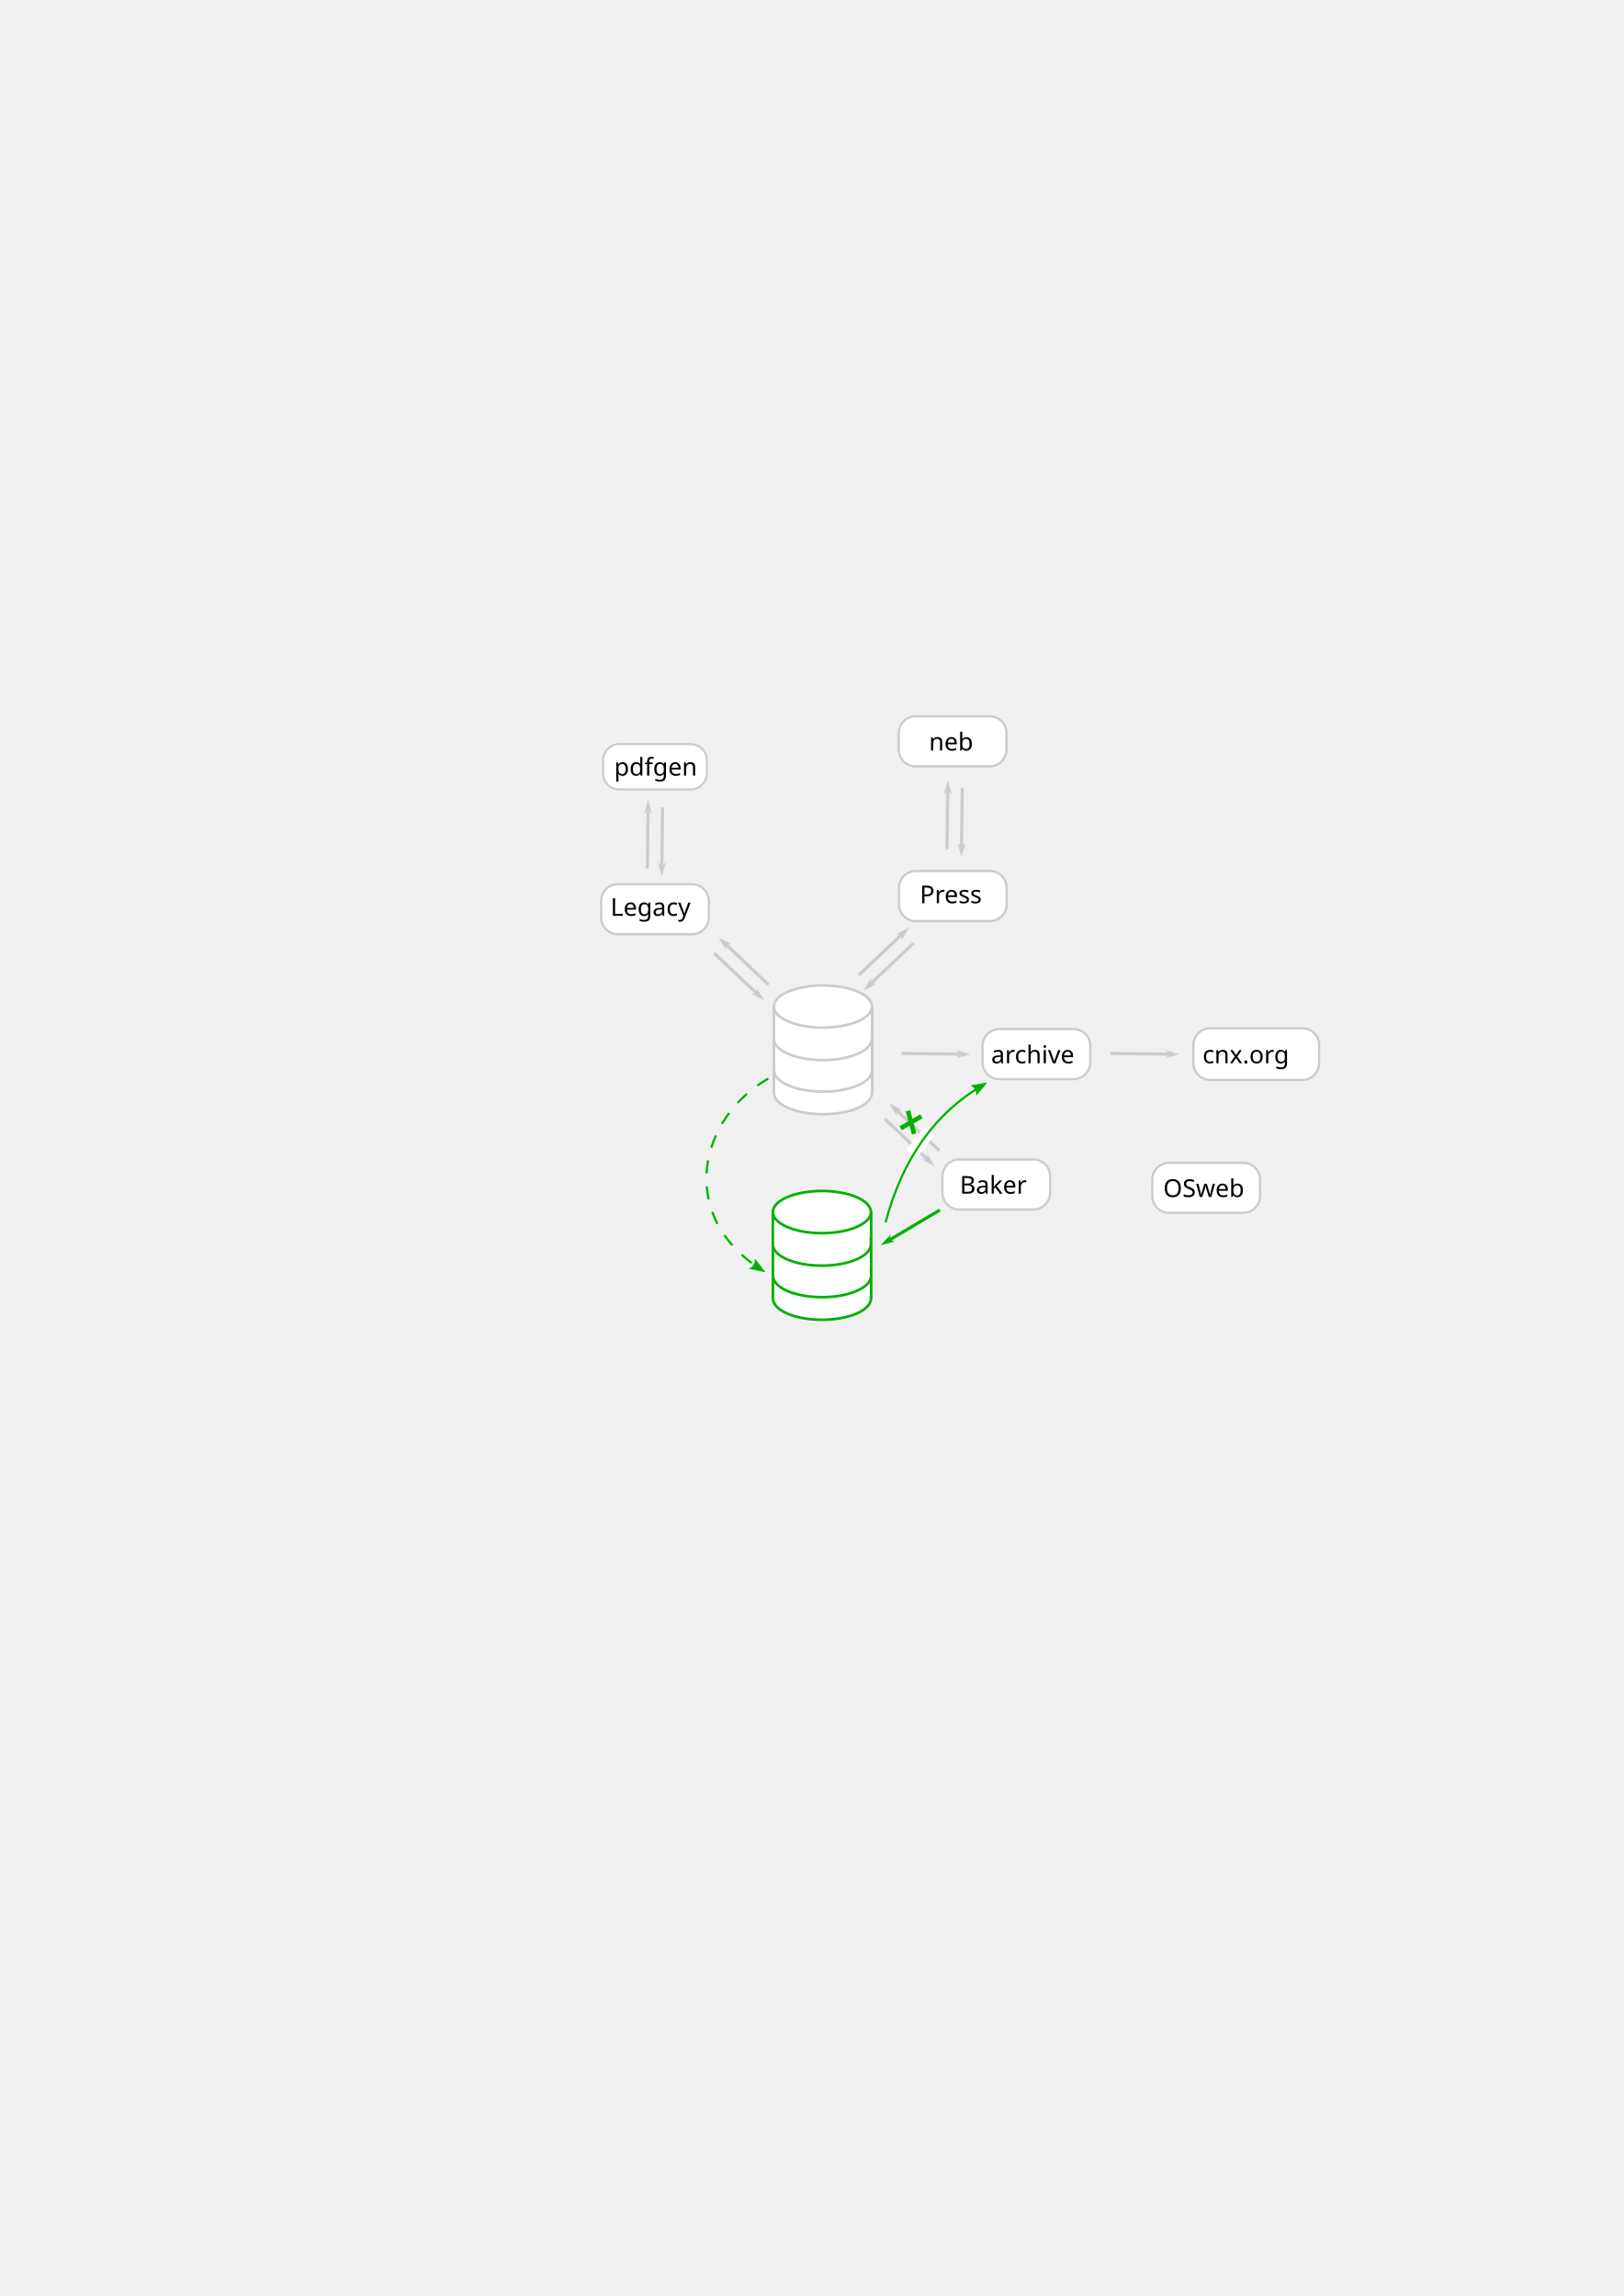
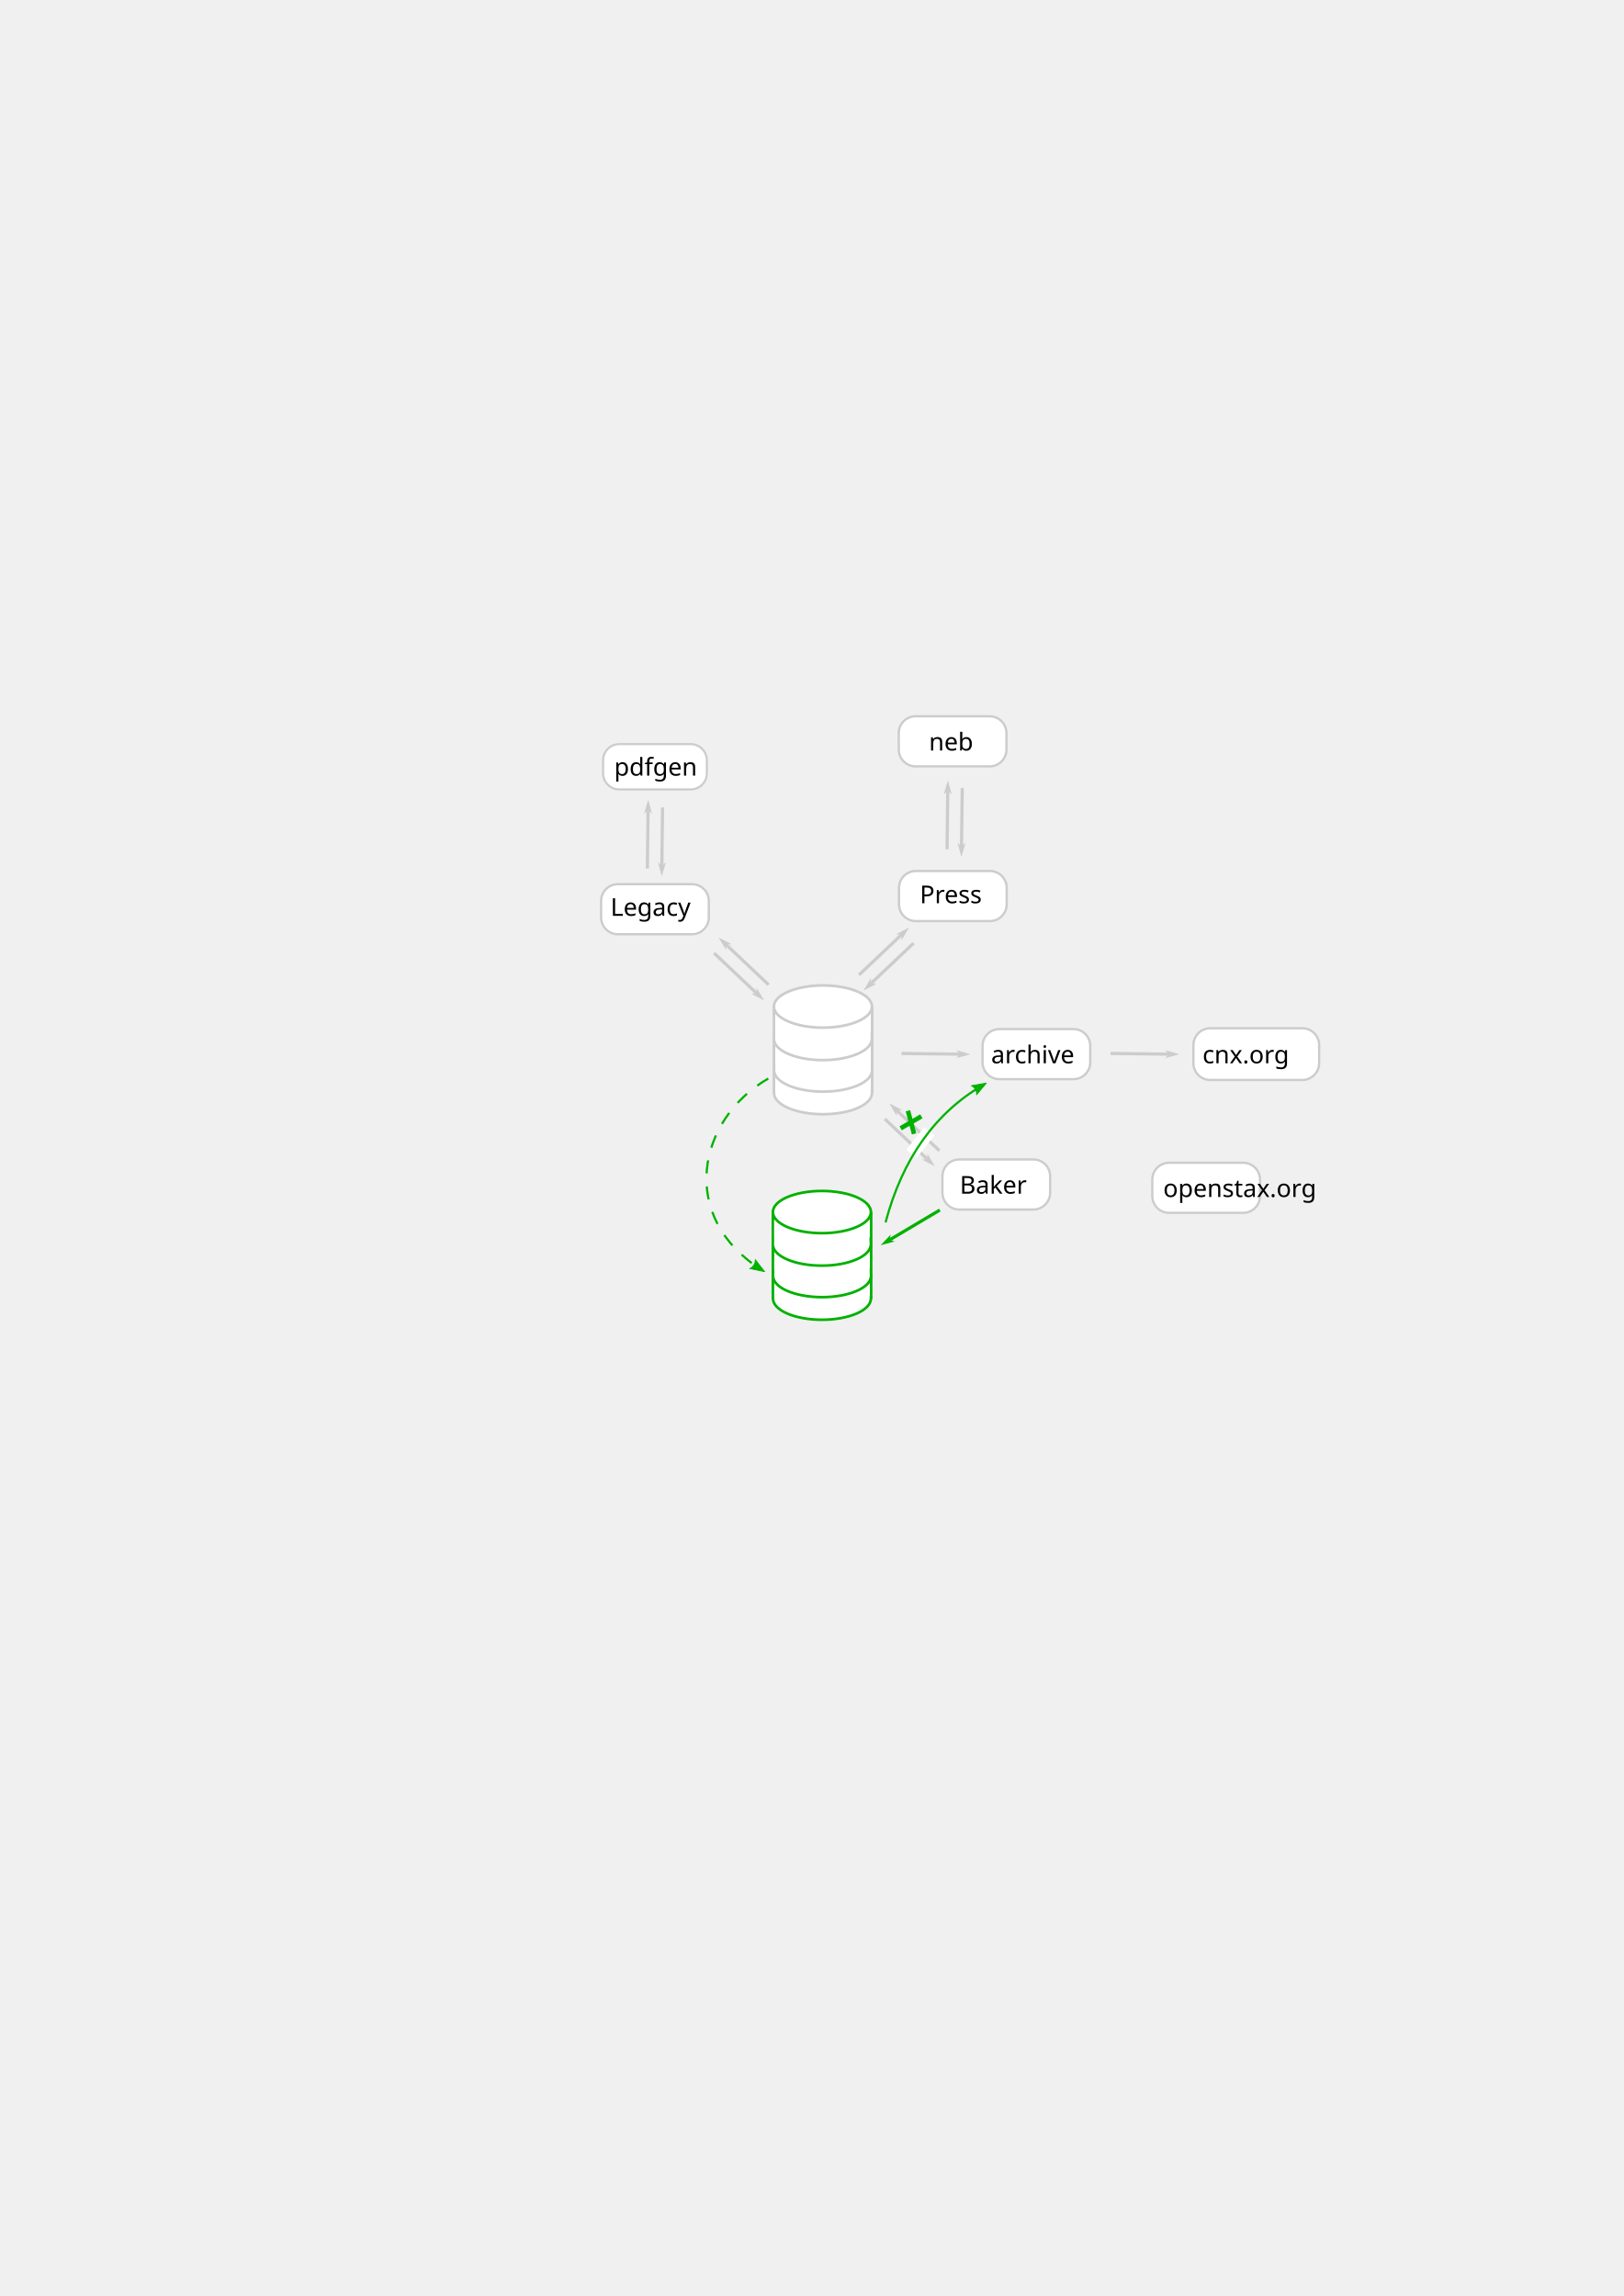
<svg xmlns="http://www.w3.org/2000/svg" width="210mm" height="297mm" viewBox="0 0 744.094 1052.362" id="svg5309" version="1.1">
  <defs id="defs5311">
    <marker orient="auto" refY="0" refX="0" id="Arrow1Sstart-0-8-9" style="overflow:visible">
      <path id="path4426-3-7-1" d="M 0,0 5,-5 -12.5,0 5,5 0,0 Z" style="fill:#cccccc;fill-opacity:1;fill-rule:evenodd;stroke:#cccccc;stroke-width:1pt;stroke-opacity:1" transform="matrix(0.2,0,0,0.2,1.2,0)" />
    </marker>
    <marker orient="auto" refY="0" refX="0" id="Arrow1Sstart-34-9-2" style="overflow:visible">
      <path id="path4426-9-20-7" d="M 0,0 5,-5 -12.5,0 5,5 0,0 Z" style="fill:#cccccc;fill-opacity:1;fill-rule:evenodd;stroke:#cccccc;stroke-width:1pt;stroke-opacity:1" transform="matrix(0.2,0,0,0.2,1.2,0)" />
    </marker>
    <marker orient="auto" refY="0" refX="0" id="Arrow1Sstart-0-0-2-0" style="overflow:visible">
      <path id="path4426-3-0-3-9" d="M 0,0 5,-5 -12.5,0 5,5 0,0 Z" style="fill:#cccccc;fill-opacity:1;fill-rule:evenodd;stroke:#cccccc;stroke-width:1pt;stroke-opacity:1" transform="matrix(0.2,0,0,0.2,1.2,0)" />
    </marker>
    <marker orient="auto" refY="0" refX="0" id="Arrow1Sstart-34-5-75-3" style="overflow:visible">
      <path id="path4426-9-2-9-6" d="M 0,0 5,-5 -12.5,0 5,5 0,0 Z" style="fill:#cccccc;fill-opacity:1;fill-rule:evenodd;stroke:#cccccc;stroke-width:1pt;stroke-opacity:1" transform="matrix(0.2,0,0,0.2,1.2,0)" />
    </marker>
    <marker orient="auto" refY="0" refX="0" id="Arrow1Sstart-0-0-4-2-0" style="overflow:visible">
      <path id="path4426-3-0-2-2-6" d="M 0,0 5,-5 -12.5,0 5,5 0,0 Z" style="fill:#cccccc;fill-opacity:1;fill-rule:evenodd;stroke:#cccccc;stroke-width:1pt;stroke-opacity:1" transform="matrix(0.2,0,0,0.2,1.2,0)" />
    </marker>
    <marker orient="auto" refY="0" refX="0" id="Arrow1Sstart-34-5-3-89-26" style="overflow:visible">
      <path id="path4426-9-2-8-7-18" d="M 0,0 5,-5 -12.5,0 5,5 0,0 Z" style="fill:#cccccc;fill-opacity:1;fill-rule:evenodd;stroke:#cccccc;stroke-width:1pt;stroke-opacity:1" transform="matrix(0.2,0,0,0.2,1.2,0)" />
    </marker>
    <marker orient="auto" refY="0" refX="0" id="Arrow1Sstart-2-36-7" style="overflow:visible">
      <path id="path4426-23-1-92" d="M 0,0 5,-5 -12.5,0 5,5 0,0 Z" style="fill:#cccccc;fill-opacity:1;fill-rule:evenodd;stroke:#cccccc;stroke-width:1pt;stroke-opacity:1" transform="matrix(0.2,0,0,0.2,1.2,0)" />
    </marker>
    <marker orient="auto" refY="0" refX="0" id="Arrow1Sstart-0-08-2-02" style="overflow:visible">
      <path id="path4426-3-9-93-3" d="M 0,0 5,-5 -12.5,0 5,5 0,0 Z" style="fill:#cccccc;fill-opacity:1;fill-rule:evenodd;stroke:#cccccc;stroke-width:1pt;stroke-opacity:1" transform="matrix(0.2,0,0,0.2,1.2,0)" />
    </marker>
    <marker orient="auto" refY="0" refX="0" id="Arrow1Sstart-34-5-3-3-19-7" style="overflow:visible">
      <path id="path4426-9-2-8-4-4-59" d="M 0,0 5,-5 -12.5,0 5,5 0,0 Z" style="fill:#cccccc;fill-opacity:1;fill-rule:evenodd;stroke:#cccccc;stroke-width:1pt;stroke-opacity:1" transform="matrix(0.2,0,0,0.2,1.2,0)" />
    </marker>
    <marker orient="auto" refY="0" refX="0" id="Arrow1Sstart-34-5-2-7-2" style="overflow:visible">
      <path id="path4426-9-2-4-8-2" d="M 0,0 5,-5 -12.5,0 5,5 0,0 Z" style="fill:#cccccc;fill-opacity:1;fill-rule:evenodd;stroke:#cccccc;stroke-width:1pt;stroke-opacity:1" transform="matrix(0.2,0,0,0.2,1.2,0)" />
    </marker>
    <marker orient="auto" refY="0" refX="0" id="Arrow1Sstart-0-0-4-5-4-8" style="overflow:visible">
      <path id="path4426-3-0-2-1-5-9" d="M 0,0 5,-5 -12.5,0 5,5 0,0 Z" style="fill:#cccccc;fill-opacity:1;fill-rule:evenodd;stroke:#cccccc;stroke-width:1pt;stroke-opacity:1" transform="matrix(0.2,0,0,0.2,1.2,0)" />
    </marker>
    <marker orient="auto" refY="0" refX="0" id="Arrow1Sstart-26" style="overflow:visible">
      <path id="path4426-1" d="M 0,0 5,-5 -12.5,0 5,5 0,0 Z" style="fill:#cccccc;fill-opacity:1;fill-rule:evenodd;stroke:#cccccc;stroke-width:1pt;stroke-opacity:1" transform="matrix(0.2,0,0,0.2,1.2,0)" />
    </marker>
    <marker orient="auto" refY="0" refX="0" id="Arrow1Sstart-0-8" style="overflow:visible">
      <path id="path4426-3-7" d="M 0,0 5,-5 -12.5,0 5,5 0,0 Z" style="fill:#cccccc;fill-opacity:1;fill-rule:evenodd;stroke:#cccccc;stroke-width:1pt;stroke-opacity:1" transform="matrix(0.2,0,0,0.2,1.2,0)" />
    </marker>
    <marker orient="auto" refY="0" refX="0" id="Arrow1Sstart-34-9" style="overflow:visible">
      <path id="path4426-9-20" d="M 0,0 5,-5 -12.5,0 5,5 0,0 Z" style="fill:#cccccc;fill-opacity:1;fill-rule:evenodd;stroke:#cccccc;stroke-width:1pt;stroke-opacity:1" transform="matrix(0.2,0,0,0.2,1.2,0)" />
    </marker>
    <marker orient="auto" refY="0" refX="0" id="Arrow1Sstart-0-0-2" style="overflow:visible">
      <path id="path4426-3-0-3" d="M 0,0 5,-5 -12.5,0 5,5 0,0 Z" style="fill:#cccccc;fill-opacity:1;fill-rule:evenodd;stroke:#cccccc;stroke-width:1pt;stroke-opacity:1" transform="matrix(0.2,0,0,0.2,1.2,0)" />
    </marker>
    <marker orient="auto" refY="0" refX="0" id="Arrow1Sstart-34-5-75" style="overflow:visible">
      <path id="path4426-9-2-9" d="M 0,0 5,-5 -12.5,0 5,5 0,0 Z" style="fill:#cccccc;fill-opacity:1;fill-rule:evenodd;stroke:#cccccc;stroke-width:1pt;stroke-opacity:1" transform="matrix(0.2,0,0,0.2,1.2,0)" />
    </marker>
    <marker orient="auto" refY="0" refX="0" id="Arrow1Sstart-0-0-4-2" style="overflow:visible">
      <path id="path4426-3-0-2-2" d="M 0,0 5,-5 -12.5,0 5,5 0,0 Z" style="fill:#cccccc;fill-opacity:1;fill-rule:evenodd;stroke:#cccccc;stroke-width:1pt;stroke-opacity:1" transform="matrix(0.2,0,0,0.2,1.2,0)" />
    </marker>
    <marker orient="auto" refY="0" refX="0" id="Arrow1Sstart-34-5-3-89" style="overflow:visible">
      <path id="path4426-9-2-8-7" d="M 0,0 5,-5 -12.5,0 5,5 0,0 Z" style="fill:#cccccc;fill-opacity:1;fill-rule:evenodd;stroke:#cccccc;stroke-width:1pt;stroke-opacity:1" transform="matrix(0.2,0,0,0.2,1.2,0)" />
    </marker>
    <marker orient="auto" refY="0" refX="0" id="Arrow1Sstart-2-36" style="overflow:visible">
      <path id="path4426-23-1" d="M 0,0 5,-5 -12.5,0 5,5 0,0 Z" style="fill:#cccccc;fill-opacity:1;fill-rule:evenodd;stroke:#cccccc;stroke-width:1pt;stroke-opacity:1" transform="matrix(0.2,0,0,0.2,1.2,0)" />
    </marker>
    <marker orient="auto" refY="0" refX="0" id="Arrow1Sstart-0-08-2" style="overflow:visible">
      <path id="path4426-3-9-93" d="M 0,0 5,-5 -12.5,0 5,5 0,0 Z" style="fill:#cccccc;fill-opacity:1;fill-rule:evenodd;stroke:#cccccc;stroke-width:1pt;stroke-opacity:1" transform="matrix(0.2,0,0,0.2,1.2,0)" />
    </marker>
    <marker orient="auto" refY="0" refX="0" id="Arrow1Sstart-34-5-3-3-19" style="overflow:visible">
      <path id="path4426-9-2-8-4-4" d="M 0,0 5,-5 -12.5,0 5,5 0,0 Z" style="fill:#cccccc;fill-opacity:1;fill-rule:evenodd;stroke:#cccccc;stroke-width:1pt;stroke-opacity:1" transform="matrix(0.2,0,0,0.2,1.2,0)" />
    </marker>
    <marker orient="auto" refY="0" refX="0" id="Arrow1Sstart-34-5-2-7" style="overflow:visible">
      <path id="path4426-9-2-4-8" d="M 0,0 5,-5 -12.5,0 5,5 0,0 Z" style="fill:#cccccc;fill-opacity:1;fill-rule:evenodd;stroke:#cccccc;stroke-width:1pt;stroke-opacity:1" transform="matrix(0.2,0,0,0.2,1.2,0)" />
    </marker>
    <marker orient="auto" refY="0" refX="0" id="Arrow1Sstart-0-0-4-5-4" style="overflow:visible">
      <path id="path4426-3-0-2-1-5" d="M 0,0 5,-5 -12.5,0 5,5 0,0 Z" style="fill:#cccccc;fill-opacity:1;fill-rule:evenodd;stroke:#cccccc;stroke-width:1pt;stroke-opacity:1" transform="matrix(0.2,0,0,0.2,1.2,0)" />
    </marker>
    <marker orient="auto" refY="0" refX="0" id="Arrow1Sstart-34-5-3-89-7" style="overflow:visible">
      <path id="path4426-9-2-8-7-1" d="M 0,0 5,-5 -12.5,0 5,5 0,0 Z" style="fill:#00b100;fill-opacity:1;fill-rule:evenodd;stroke:#00b100;stroke-width:1pt;stroke-opacity:1" transform="matrix(0.2,0,0,0.2,1.2,0)" />
    </marker>
    <marker orient="auto" refY="0" refX="0" id="Arrow2Mend" style="overflow:visible">
      <path id="path12566" style="fill:#00b100;fill-opacity:1;fill-rule:evenodd;stroke:#00b100;stroke-width:0.625;stroke-linejoin:round;stroke-opacity:1" d="M 8.719,4.034 -2.207,0.016 8.719,-4.002 c -1.745,2.372 -1.735,5.617 -6e-7,8.035 z" transform="scale(-0.6,-0.6)" />
    </marker>
    <marker style="overflow:visible" id="marker14017" refX="0" refY="0" orient="auto">
      <path transform="scale(-0.6,-0.6)" d="M 8.719,4.034 -2.207,0.016 8.719,-4.002 c -1.745,2.372 -1.735,5.617 -6e-7,8.035 z" style="fill:#00b100;fill-opacity:1;fill-rule:evenodd;stroke:#00b100;stroke-width:0.625;stroke-linejoin:round;stroke-opacity:1" id="path14019" />
    </marker>
  </defs>
  <g id="layer1">
    <g id="g4182-0" transform="matrix(0.3803209,0,0,0.3803209,345.9844,499.8384)">
      <g id="g7976-3" transform="translate(-486.1835,-207.7823)">
        <g transform="matrix(1.453479,0,0,1.453479,330.4775,-332.3965)" id="g4244-61">
          <ellipse ry="17.507" rx="40.553" cy="373.791" cx="163.508" id="path4136-9-06" style="color:#000000;clip-rule:nonzero;display:inline;overflow:visible;visibility:visible;opacity:1;isolation:auto;mix-blend-mode:normal;color-interpolation:sRGB;color-interpolation-filters:linearRGB;solid-color:#000000;solid-opacity:1;fill:#ffffff;fill-opacity:1;fill-rule:nonzero;stroke:#cccccc;stroke-width:2.187;stroke-linecap:butt;stroke-linejoin:miter;stroke-miterlimit:4;stroke-dasharray:none;stroke-dashoffset:0;stroke-opacity:1;color-rendering:auto;image-rendering:auto;shape-rendering:auto;text-rendering:auto;enable-background:accumulate" />
          <rect y="303.091" x="122.871" height="69.971" width="81.4" id="rect4153-32" style="color:#000000;clip-rule:nonzero;display:inline;overflow:visible;visibility:visible;opacity:1;isolation:auto;mix-blend-mode:normal;color-interpolation:sRGB;color-interpolation-filters:linearRGB;solid-color:#000000;solid-opacity:1;fill:#ffffff;fill-opacity:1;fill-rule:nonzero;stroke:#cccccc;stroke-width:2.229;stroke-linecap:butt;stroke-linejoin:miter;stroke-miterlimit:4;stroke-dasharray:none;stroke-dashoffset:0;stroke-opacity:1;color-rendering:auto;image-rendering:auto;shape-rendering:auto;text-rendering:auto;enable-background:accumulate" />
          <rect y="340.902" x="123.995" height="33.589" width="79.026" id="rect4153-3-0" style="color:#000000;clip-rule:nonzero;display:inline;overflow:visible;visibility:visible;opacity:1;isolation:auto;mix-blend-mode:normal;color-interpolation:sRGB;color-interpolation-filters:linearRGB;solid-color:#000000;solid-opacity:1;fill:#ffffff;fill-opacity:1;fill-rule:nonzero;stroke:none;stroke-width:2.229;stroke-linecap:butt;stroke-linejoin:miter;stroke-miterlimit:4;stroke-dasharray:none;stroke-dashoffset:0;stroke-opacity:1;color-rendering:auto;image-rendering:auto;shape-rendering:auto;text-rendering:auto;enable-background:accumulate" />
          <g id="g4208-6" transform="translate(-2.16395,11.48454)">
            <ellipse style="color:#000000;clip-rule:nonzero;display:inline;overflow:visible;visibility:visible;opacity:1;isolation:auto;mix-blend-mode:normal;color-interpolation:sRGB;color-interpolation-filters:linearRGB;solid-color:#000000;solid-opacity:1;fill:#ffffff;fill-opacity:1;fill-rule:nonzero;stroke:#cccccc;stroke-width:2.187;stroke-linecap:butt;stroke-linejoin:miter;stroke-miterlimit:4;stroke-dasharray:none;stroke-dashoffset:0;stroke-opacity:1;color-rendering:auto;image-rendering:auto;shape-rendering:auto;text-rendering:auto;enable-background:accumulate" id="path4136-9-2-1" cx="165.741" cy="343.569" rx="40.553" ry="17.507" />
            <rect style="color:#000000;clip-rule:nonzero;display:inline;overflow:visible;visibility:visible;opacity:1;isolation:auto;mix-blend-mode:normal;color-interpolation:sRGB;color-interpolation-filters:linearRGB;solid-color:#000000;solid-opacity:1;fill:#ffffff;fill-opacity:1;fill-rule:nonzero;stroke:none;stroke-width:2.229;stroke-linecap:butt;stroke-linejoin:miter;stroke-miterlimit:4;stroke-dasharray:none;stroke-dashoffset:0;stroke-opacity:1;color-rendering:auto;image-rendering:auto;shape-rendering:auto;text-rendering:auto;enable-background:accumulate" id="rect4153-3-6-5" width="79.026" height="33.589" x="126.227" y="310.68" />
          </g>
          <g id="g4220-5" transform="translate(90.3568,-9.47289)">
            <ellipse style="color:#000000;clip-rule:nonzero;display:inline;overflow:visible;visibility:visible;opacity:1;isolation:auto;mix-blend-mode:normal;color-interpolation:sRGB;color-interpolation-filters:linearRGB;solid-color:#000000;solid-opacity:1;fill:#ffffff;fill-opacity:1;fill-rule:nonzero;stroke:#cccccc;stroke-width:2.187;stroke-linecap:butt;stroke-linejoin:miter;stroke-miterlimit:4;stroke-dasharray:none;stroke-dashoffset:0;stroke-opacity:1;color-rendering:auto;image-rendering:auto;shape-rendering:auto;text-rendering:auto;enable-background:accumulate" id="path4136-9-8-4" cx="73.052" cy="338.395" rx="40.553" ry="17.507" />
            <rect style="color:#000000;clip-rule:nonzero;display:inline;overflow:visible;visibility:visible;opacity:1;isolation:auto;mix-blend-mode:normal;color-interpolation:sRGB;color-interpolation-filters:linearRGB;solid-color:#000000;solid-opacity:1;fill:#ffffff;fill-opacity:1;fill-rule:nonzero;stroke:none;stroke-width:2.229;stroke-linecap:butt;stroke-linejoin:miter;stroke-miterlimit:4;stroke-dasharray:none;stroke-dashoffset:0;stroke-opacity:1;color-rendering:auto;image-rendering:auto;shape-rendering:auto;text-rendering:auto;enable-background:accumulate" id="rect4153-3-7-7" width="79.026" height="20.837" x="33.539" y="318.258" />
          </g>
          <ellipse ry="17.506" rx="40.635" cy="302.005" cx="163.487" id="path4136-6" style="color:#000000;clip-rule:nonzero;display:inline;overflow:visible;visibility:visible;opacity:1;isolation:auto;mix-blend-mode:normal;color-interpolation:sRGB;color-interpolation-filters:linearRGB;solid-color:#000000;solid-opacity:1;fill:#ffffff;fill-opacity:1;fill-rule:nonzero;stroke:#cccccc;stroke-width:2.189;stroke-linecap:butt;stroke-linejoin:miter;stroke-miterlimit:4;stroke-dasharray:none;stroke-dashoffset:0;stroke-opacity:1;color-rendering:auto;image-rendering:auto;shape-rendering:auto;text-rendering:auto;enable-background:accumulate" />
        </g>
        <g transform="matrix(1.453479,0,0,1.453479,330.4775,-332.3965)" id="g7557-5">
          <rect style="color:#000000;clip-rule:nonzero;display:inline;overflow:visible;visibility:visible;opacity:1;isolation:auto;mix-blend-mode:normal;color-interpolation:sRGB;color-interpolation-filters:linearRGB;solid-color:#000000;solid-opacity:1;fill:#ffffff;fill-opacity:1;fill-rule:nonzero;stroke:#cccccc;stroke-width:1.895;stroke-linecap:butt;stroke-linejoin:miter;stroke-miterlimit:4;stroke-dasharray:none;stroke-dashoffset:0;stroke-opacity:1;color-rendering:auto;image-rendering:auto;shape-rendering:auto;text-rendering:auto;enable-background:accumulate" id="rect4256-69" width="89.294" height="41.515" x="-20.433" y="200.553" rx="13.945" />
          <text xml:space="preserve" style="font-style:normal;font-weight:normal;font-size:20.403px;line-height:125%;font-family:sans-serif;text-align:start;letter-spacing:0px;word-spacing:0px;writing-mode:lr-tb;text-anchor:start;fill:#000000;fill-opacity:1;stroke:none;stroke-width:1px;stroke-linecap:butt;stroke-linejoin:miter;stroke-opacity:1" x="-12.647" y="226.781" id="text4258-37">
            <tspan id="tspan4260-4" x="-12.647" y="226.781">Legacy</tspan>
          </text>
        </g>
        <rect rx="20.268" y="-56.758" x="659.714" height="60.341" width="129.787" id="rect4256-3-5" style="color:#000000;clip-rule:nonzero;display:inline;overflow:visible;visibility:visible;opacity:1;isolation:auto;mix-blend-mode:normal;color-interpolation:sRGB;color-interpolation-filters:linearRGB;solid-color:#000000;solid-opacity:1;fill:#ffffff;fill-opacity:1;fill-rule:nonzero;stroke:#cccccc;stroke-width:2.755;stroke-linecap:butt;stroke-linejoin:miter;stroke-miterlimit:4;stroke-dasharray:none;stroke-dashoffset:0;stroke-opacity:1;color-rendering:auto;image-rendering:auto;shape-rendering:auto;text-rendering:auto;enable-background:accumulate" />
        <rect rx="20.268" y="-243.227" x="659.418" height="60.341" width="129.787" id="rect4256-2-2" style="color:#000000;clip-rule:nonzero;display:inline;overflow:visible;visibility:visible;opacity:1;isolation:auto;mix-blend-mode:normal;color-interpolation:sRGB;color-interpolation-filters:linearRGB;solid-color:#000000;solid-opacity:1;fill:#ffffff;fill-opacity:1;fill-rule:nonzero;stroke:#cccccc;stroke-width:2.755;stroke-linecap:butt;stroke-linejoin:miter;stroke-miterlimit:4;stroke-dasharray:none;stroke-dashoffset:0;stroke-opacity:1;color-rendering:auto;image-rendering:auto;shape-rendering:auto;text-rendering:auto;enable-background:accumulate" />
        <rect rx="20.268" y="294.848" x="964.936" height="60.341" width="129.787" id="rect4256-9-5" style="color:#000000;clip-rule:nonzero;display:inline;overflow:visible;visibility:visible;opacity:1;isolation:auto;mix-blend-mode:normal;color-interpolation:sRGB;color-interpolation-filters:linearRGB;solid-color:#000000;solid-opacity:1;fill:#ffffff;fill-opacity:1;fill-rule:nonzero;stroke:#cccccc;stroke-width:2.755;stroke-linecap:butt;stroke-linejoin:miter;stroke-miterlimit:4;stroke-dasharray:none;stroke-dashoffset:0;stroke-opacity:1;color-rendering:auto;image-rendering:auto;shape-rendering:auto;text-rendering:auto;enable-background:accumulate" />
        <rect rx="20.268" y="133.734" x="760.405" height="60.341" width="129.787" id="rect4256-6-4" style="color:#000000;clip-rule:nonzero;display:inline;overflow:visible;visibility:visible;opacity:1;isolation:auto;mix-blend-mode:normal;color-interpolation:sRGB;color-interpolation-filters:linearRGB;solid-color:#000000;solid-opacity:1;fill:#ffffff;fill-opacity:1;fill-rule:nonzero;stroke:#cccccc;stroke-width:2.755;stroke-linecap:butt;stroke-linejoin:miter;stroke-miterlimit:4;stroke-dasharray:none;stroke-dashoffset:0;stroke-opacity:1;color-rendering:auto;image-rendering:auto;shape-rendering:auto;text-rendering:auto;enable-background:accumulate" />
        <text id="text4258-3-7" y="-202.001" x="695.829" style="font-style:normal;font-weight:normal;font-size:29.656px;line-height:125%;font-family:sans-serif;text-align:start;letter-spacing:0px;word-spacing:0px;writing-mode:lr-tb;text-anchor:start;fill:#000000;fill-opacity:1;stroke:none;stroke-width:1px;stroke-linecap:butt;stroke-linejoin:miter;stroke-opacity:1" xml:space="preserve">
          <tspan y="-202.001" x="695.829" id="tspan4260-7-4">neb</tspan>
        </text>
        <text id="text4258-6-4" y="-17.941" x="684.816" style="font-style:normal;font-weight:normal;font-size:29.656px;line-height:125%;font-family:sans-serif;text-align:start;letter-spacing:0px;word-spacing:0px;writing-mode:lr-tb;text-anchor:start;fill:#000000;fill-opacity:1;stroke:none;stroke-width:1px;stroke-linecap:butt;stroke-linejoin:miter;stroke-opacity:1" xml:space="preserve">
          <tspan y="-17.941" x="684.816" id="tspan4260-1-3">Press</tspan>
        </text>
        <text id="text4258-5-0" y="174.96" x="770.722" style="font-style:normal;font-weight:normal;font-size:29.656px;line-height:125%;font-family:sans-serif;text-align:start;letter-spacing:0px;word-spacing:0px;writing-mode:lr-tb;text-anchor:start;fill:#000000;fill-opacity:1;stroke:none;stroke-width:1px;stroke-linecap:butt;stroke-linejoin:miter;stroke-opacity:1" xml:space="preserve">
          <tspan y="174.96" x="770.722" id="tspan4260-0-7">archive</tspan>
        </text>
        <g transform="matrix(1.453479,0,0,1.453479,322.8341,-317.1096)" id="g7399-8">
          <rect style="color:#000000;clip-rule:nonzero;display:inline;overflow:visible;visibility:visible;opacity:1;isolation:auto;mix-blend-mode:normal;color-interpolation:sRGB;color-interpolation-filters:linearRGB;solid-color:#000000;solid-opacity:1;fill:#ffffff;fill-opacity:1;fill-rule:nonzero;stroke:#cccccc;stroke-width:1.895;stroke-linecap:butt;stroke-linejoin:miter;stroke-miterlimit:4;stroke-dasharray:none;stroke-dashoffset:0;stroke-opacity:1;color-rendering:auto;image-rendering:auto;shape-rendering:auto;text-rendering:auto;enable-background:accumulate" id="rect4256-4-6" width="89.294" height="41.515" x="267.793" y="418.284" rx="13.945" />
          <text xml:space="preserve" style="font-style:normal;font-weight:normal;font-size:20.403px;line-height:125%;font-family:sans-serif;text-align:start;letter-spacing:0px;word-spacing:0px;writing-mode:lr-tb;text-anchor:start;fill:#000000;fill-opacity:1;stroke:none;stroke-width:1px;stroke-linecap:butt;stroke-linejoin:miter;stroke-opacity:1" x="282.159" y="446.647" id="text4258-65-8">
            <tspan id="tspan4260-08-8" x="282.159" y="446.647">Baker</tspan>
          </text>
        </g>
        <g transform="matrix(1.453479,0,0,1.453479,445.1291,-398.7419)" id="g6967-4">
          <rect style="color:#000000;clip-rule:nonzero;display:inline;overflow:visible;visibility:visible;opacity:1;isolation:auto;mix-blend-mode:normal;color-interpolation:sRGB;color-interpolation-filters:linearRGB;solid-color:#000000;solid-opacity:1;fill:#ffffff;fill-opacity:1;fill-rule:nonzero;stroke:#cccccc;stroke-width:1.895;stroke-linecap:butt;stroke-linejoin:miter;stroke-miterlimit:4;stroke-dasharray:none;stroke-dashoffset:0;stroke-opacity:1;color-rendering:auto;image-rendering:auto;shape-rendering:auto;text-rendering:auto;enable-background:accumulate" id="rect4256-0-3" width="104.233" height="42.873" x="391.723" y="365.667" rx="13.945" />
          <text xml:space="preserve" style="font-style:normal;font-weight:normal;font-size:20.403px;line-height:125%;font-family:sans-serif;text-align:start;letter-spacing:0px;word-spacing:0px;writing-mode:lr-tb;text-anchor:start;fill:#000000;fill-opacity:1;stroke:none;stroke-width:1px;stroke-linecap:butt;stroke-linejoin:miter;stroke-opacity:1" x="399.252" y="394.709" id="text4258-1-14">
            <tspan id="tspan4260-2-9" x="399.252" y="394.709">cnx.org</tspan>
          </text>
        </g>
        <text id="text4258-2-2" y="336.074" x="978.055" style="font-style:normal;font-weight:normal;font-size:29.656px;line-height:125%;font-family:sans-serif;text-align:start;letter-spacing:0px;word-spacing:0px;writing-mode:lr-tb;text-anchor:start;fill:#000000;fill-opacity:1;stroke:none;stroke-width:1px;stroke-linecap:butt;stroke-linejoin:miter;stroke-opacity:1" xml:space="preserve">
-           <tspan y="336.074" x="978.055" id="tspan4260-6-06">OSweb</tspan>
+           <tspan y="336.074" x="978.055" id="tspan4260-6-06">openstax.org</tspan>
        </text>
        <g transform="matrix(1.453479,0,0,1.453479,331.474,-332.3965)" id="g7552-8">
          <rect style="color:#000000;clip-rule:nonzero;display:inline;overflow:visible;visibility:visible;opacity:1;isolation:auto;mix-blend-mode:normal;color-interpolation:sRGB;color-interpolation-filters:linearRGB;solid-color:#000000;solid-opacity:1;fill:#ffffff;fill-opacity:1;fill-rule:nonzero;stroke:#cccccc;stroke-width:1.769;stroke-linecap:butt;stroke-linejoin:miter;stroke-miterlimit:4;stroke-dasharray:none;stroke-dashoffset:0;stroke-opacity:1;color-rendering:auto;image-rendering:auto;shape-rendering:auto;text-rendering:auto;enable-background:accumulate" id="rect4256-42-9" width="86.025" height="37.566" x="-19.484" y="84.433" rx="13.434" />
          <text xml:space="preserve" style="font-style:normal;font-weight:normal;font-size:20.403px;line-height:125%;font-family:sans-serif;text-align:start;letter-spacing:0px;word-spacing:0px;writing-mode:lr-tb;text-anchor:start;fill:#000000;fill-opacity:1;stroke:none;stroke-width:1px;stroke-linecap:butt;stroke-linejoin:miter;stroke-opacity:1" x="-10.292" y="110.553" id="text4258-9-2">
            <tspan id="tspan4260-10-6" x="-10.292" y="110.553">pdfgen</tspan>
          </text>
        </g>
        <path id="path4408-0-6" d="M 492.214,94.472 436.944,42.164" style="fill:none;fill-rule:evenodd;stroke:#cccccc;stroke-width:3.822px;stroke-linecap:butt;stroke-linejoin:miter;stroke-opacity:1;marker-start:url(#Arrow1Sstart-26)" />
        <path id="path4408-0-7-4" d="m 447.352,28.055 55.269,52.308" style="fill:none;fill-rule:evenodd;stroke:#cccccc;stroke-width:3.822px;stroke-linecap:butt;stroke-linejoin:miter;stroke-opacity:1;marker-start:url(#Arrow1Sstart-0-8)" />
        <path id="path4408-0-2-9" d="M 621.959,82.55 677.228,30.242" style="fill:none;fill-rule:evenodd;stroke:#cccccc;stroke-width:3.822px;stroke-linecap:butt;stroke-linejoin:miter;stroke-opacity:1;marker-start:url(#Arrow1Sstart-34-9)" />
        <path id="path4408-0-7-7-5" d="M 666.821,16.133 611.551,68.442" style="fill:none;fill-rule:evenodd;stroke:#cccccc;stroke-width:3.822px;stroke-linecap:butt;stroke-linejoin:miter;stroke-opacity:1;marker-start:url(#Arrow1Sstart-0-0-2)" />
        <g transform="matrix(1.453479,0,0,1.453479,330.4775,-332.3965)" id="g6953-0">
          <path style="fill:none;fill-rule:evenodd;stroke:#cccccc;stroke-width:2.629px;stroke-linecap:butt;stroke-linejoin:miter;stroke-opacity:1;marker-start:url(#Arrow1Sstart-34-5-75)" d="m 278.303,173.207 0.646,-52.352" id="path4408-0-2-4-4" />
          <path style="fill:none;fill-rule:evenodd;stroke:#cccccc;stroke-width:2.629px;stroke-linecap:butt;stroke-linejoin:miter;stroke-opacity:1;marker-start:url(#Arrow1Sstart-0-0-4-2)" d="m 266.996,119.236 -0.646,52.352" id="path4408-0-7-7-4-8" />
        </g>
        <path id="path4408-0-2-4-6-7" d="m 738.894,164.028 -76.092,-0.939" style="fill:none;fill-rule:evenodd;stroke:#cccccc;stroke-width:3.822px;stroke-linecap:butt;stroke-linejoin:miter;stroke-opacity:1;marker-start:url(#Arrow1Sstart-34-5-3-89)" />
        <g transform="matrix(1.453479,0,0,1.453479,322.8341,-340.04)" id="g6963-17">
          <path id="path4408-0-1-2" d="M 258.046,436.472 220.021,400.483" style="fill:none;fill-rule:evenodd;stroke:#cccccc;stroke-width:2.629px;stroke-linecap:butt;stroke-linejoin:miter;stroke-opacity:1;marker-start:url(#Arrow1Sstart-2-36)" />
          <path id="path4408-0-7-8-7" d="m 227.181,390.776 38.026,35.988" style="fill:none;fill-rule:evenodd;stroke:#cccccc;stroke-width:2.629px;stroke-linecap:butt;stroke-linejoin:miter;stroke-opacity:1;marker-start:url(#Arrow1Sstart-0-08-2)" />
        </g>
        <path id="path4408-0-2-4-6-2-2" d="m 990.632,164.028 -76.092,-0.939" style="fill:none;fill-rule:evenodd;stroke:#cccccc;stroke-width:3.822px;stroke-linecap:butt;stroke-linejoin:miter;stroke-opacity:1;marker-start:url(#Arrow1Sstart-34-5-3-3-19)" />
        <g id="g6953-7-2" transform="matrix(1.453479,0,0,1.453479,-30.61778,-309.0804)">
          <path style="fill:none;fill-rule:evenodd;stroke:#cccccc;stroke-width:2.629px;stroke-linecap:butt;stroke-linejoin:miter;stroke-opacity:1;marker-start:url(#Arrow1Sstart-34-5-2-7)" d="m 278.303,173.207 0.646,-52.352" id="path4408-0-2-4-5-6" />
          <path style="fill:none;fill-rule:evenodd;stroke:#cccccc;stroke-width:2.629px;stroke-linecap:butt;stroke-linejoin:miter;stroke-opacity:1;marker-start:url(#Arrow1Sstart-0-0-4-5-4)" d="m 266.996,119.236 -0.646,52.352" id="path4408-0-7-7-4-7-1" />
        </g>
        <g transform="matrix(1.453479,0,0,1.453479,329.2062,-84.70239)" id="g4244-61-0">
          <g id="g10711">
            <ellipse style="color:#000000;clip-rule:nonzero;display:inline;overflow:visible;visibility:visible;opacity:1;isolation:auto;mix-blend-mode:normal;color-interpolation:sRGB;color-interpolation-filters:linearRGB;solid-color:#000000;solid-opacity:1;fill:#ffffff;fill-opacity:1;fill-rule:nonzero;stroke:#00b100;stroke-width:2.187;stroke-linecap:butt;stroke-linejoin:miter;stroke-miterlimit:4;stroke-dasharray:none;stroke-dashoffset:0;stroke-opacity:1;color-rendering:auto;image-rendering:auto;shape-rendering:auto;text-rendering:auto;enable-background:accumulate" id="path4136-9-06-6" cx="163.508" cy="373.791" rx="40.553" ry="17.507" />
            <rect style="color:#000000;clip-rule:nonzero;display:inline;overflow:visible;visibility:visible;opacity:1;isolation:auto;mix-blend-mode:normal;color-interpolation:sRGB;color-interpolation-filters:linearRGB;solid-color:#000000;solid-opacity:1;fill:#ffffff;fill-opacity:1;fill-rule:nonzero;stroke:#00b100;stroke-width:2.229;stroke-linecap:butt;stroke-linejoin:miter;stroke-miterlimit:4;stroke-dasharray:none;stroke-dashoffset:0;stroke-opacity:1;color-rendering:auto;image-rendering:auto;shape-rendering:auto;text-rendering:auto;enable-background:accumulate" id="rect4153-32-1" width="81.4" height="69.971" x="122.871" y="303.091" />
            <rect style="color:#000000;clip-rule:nonzero;display:inline;overflow:visible;visibility:visible;opacity:1;isolation:auto;mix-blend-mode:normal;color-interpolation:sRGB;color-interpolation-filters:linearRGB;solid-color:#000000;solid-opacity:1;fill:#ffffff;fill-opacity:1;fill-rule:nonzero;stroke:none;stroke-width:2.229;stroke-linecap:butt;stroke-linejoin:miter;stroke-miterlimit:4;stroke-dasharray:none;stroke-dashoffset:0;stroke-opacity:1;color-rendering:auto;image-rendering:auto;shape-rendering:auto;text-rendering:auto;enable-background:accumulate" id="rect4153-3-0-5" width="79.026" height="33.589" x="123.995" y="340.902" />
            <ellipse style="color:#000000;clip-rule:nonzero;display:inline;overflow:visible;visibility:visible;opacity:1;isolation:auto;mix-blend-mode:normal;color-interpolation:sRGB;color-interpolation-filters:linearRGB;solid-color:#000000;solid-opacity:1;fill:#ffffff;fill-opacity:1;fill-rule:nonzero;stroke:#00b100;stroke-width:2.187;stroke-linecap:butt;stroke-linejoin:miter;stroke-miterlimit:4;stroke-dasharray:none;stroke-dashoffset:0;stroke-opacity:1;color-rendering:auto;image-rendering:auto;shape-rendering:auto;text-rendering:auto;enable-background:accumulate" id="path4136-9-2-1-4" cx="163.577" cy="355.053" rx="40.553" ry="17.507" />
            <rect style="color:#000000;clip-rule:nonzero;display:inline;overflow:visible;visibility:visible;opacity:1;isolation:auto;mix-blend-mode:normal;color-interpolation:sRGB;color-interpolation-filters:linearRGB;solid-color:#000000;solid-opacity:1;fill:#ffffff;fill-opacity:1;fill-rule:nonzero;stroke:none;stroke-width:2.229;stroke-linecap:butt;stroke-linejoin:miter;stroke-miterlimit:4;stroke-dasharray:none;stroke-dashoffset:0;stroke-opacity:1;color-rendering:auto;image-rendering:auto;shape-rendering:auto;text-rendering:auto;enable-background:accumulate" id="rect4153-3-6-5-9" width="79.026" height="33.589" x="124.064" y="322.164" />
            <ellipse style="color:#000000;clip-rule:nonzero;display:inline;overflow:visible;visibility:visible;opacity:1;isolation:auto;mix-blend-mode:normal;color-interpolation:sRGB;color-interpolation-filters:linearRGB;solid-color:#000000;solid-opacity:1;fill:#ffffff;fill-opacity:1;fill-rule:nonzero;stroke:#00b100;stroke-width:2.187;stroke-linecap:butt;stroke-linejoin:miter;stroke-miterlimit:4;stroke-dasharray:none;stroke-dashoffset:0;stroke-opacity:1;color-rendering:auto;image-rendering:auto;shape-rendering:auto;text-rendering:auto;enable-background:accumulate" id="path4136-9-8-4-9" cx="163.409" cy="328.922" rx="40.553" ry="17.507" />
            <rect style="color:#000000;clip-rule:nonzero;display:inline;overflow:visible;visibility:visible;opacity:1;isolation:auto;mix-blend-mode:normal;color-interpolation:sRGB;color-interpolation-filters:linearRGB;solid-color:#000000;solid-opacity:1;fill:#ffffff;fill-opacity:1;fill-rule:nonzero;stroke:none;stroke-width:2.229;stroke-linecap:butt;stroke-linejoin:miter;stroke-miterlimit:4;stroke-dasharray:none;stroke-dashoffset:0;stroke-opacity:1;color-rendering:auto;image-rendering:auto;shape-rendering:auto;text-rendering:auto;enable-background:accumulate" id="rect4153-3-7-7-1" width="79.026" height="20.837" x="123.896" y="308.785" />
            <ellipse style="color:#000000;clip-rule:nonzero;display:inline;overflow:visible;visibility:visible;opacity:1;isolation:auto;mix-blend-mode:normal;color-interpolation:sRGB;color-interpolation-filters:linearRGB;solid-color:#000000;solid-opacity:1;fill:#ffffff;fill-opacity:1;fill-rule:nonzero;stroke:#00b100;stroke-width:2.189;stroke-linecap:butt;stroke-linejoin:miter;stroke-miterlimit:4;stroke-dasharray:none;stroke-dashoffset:0;stroke-opacity:1;color-rendering:auto;image-rendering:auto;shape-rendering:auto;text-rendering:auto;enable-background:accumulate" id="path4136-6-7" cx="163.487" cy="302.005" rx="40.635" ry="17.506" />
          </g>
        </g>
        <path id="path4408-0-2-4-6-7-1" d="m 643.493,390.689 65.428,-38.859" style="fill:none;fill-rule:evenodd;stroke:#00b100;stroke-width:3.822px;stroke-linecap:butt;stroke-linejoin:miter;stroke-opacity:1;marker-start:url(#Arrow1Sstart-34-5-3-89-7)" />
      </g>
      <g transform="matrix(1.94302,0.8053333,-0.8053333,1.94302,188.9145,-2173.338)" id="g6681-5">
        <path style="fill:none;fill-rule:evenodd;stroke:#00b100;stroke-width:2.629px;stroke-linecap:butt;stroke-linejoin:miter;stroke-opacity:1" d="m 406.37,966.112 -8.318,10.864" id="path6664-9" />
        <path style="fill:none;fill-rule:evenodd;stroke:#00b100;stroke-width:2.629px;stroke-linecap:butt;stroke-linejoin:miter;stroke-opacity:1" d="m 406.37,976.977 -8.318,-10.864" id="path6664-5-7" />
      </g>
      <path style="fill:none;fill-rule:evenodd;stroke:#00b100;stroke-width:2.629;stroke-linecap:butt;stroke-linejoin:miter;stroke-miterlimit:4;stroke-dasharray:15.776, 15.776;stroke-dashoffset:0;stroke-opacity:1;marker-end:url(#Arrow2Mend)" d="M 16.001,-14.424 C -69.631,34.861 -93.297,152.94 8.665,216.462" id="path12163" />
      <rect style="color:#000000;clip-rule:nonzero;display:inline;overflow:visible;visibility:visible;opacity:1;isolation:auto;mix-blend-mode:normal;color-interpolation:sRGB;color-interpolation-filters:linearRGB;solid-color:#000000;solid-opacity:1;fill:#ffffff;fill-opacity:1;fill-rule:nonzero;stroke:none;stroke-width:2.629;stroke-linecap:butt;stroke-linejoin:miter;stroke-miterlimit:4;stroke-dasharray:none;stroke-dashoffset:0;stroke-opacity:1;color-rendering:auto;image-rendering:auto;shape-rendering:auto;text-rendering:auto;enable-background:accumulate" id="rect14588" width="15.845" height="34.57" x="186.935" y="-92.567" transform="matrix(0.7814932,0.6239138,-0.6239138,0.7814932,0,0)" />
      <g id="g14596">
        <path id="path14009" d="M 157.327,158.944 C 177.61,82.622 216.752,26.874 275.766,-7.196" style="fill:none;fill-rule:evenodd;stroke:#00b100;stroke-width:2.629px;stroke-linecap:butt;stroke-linejoin:miter;stroke-opacity:1;marker-end:url(#marker14017)" />
      </g>
    </g>
  </g>
</svg>
